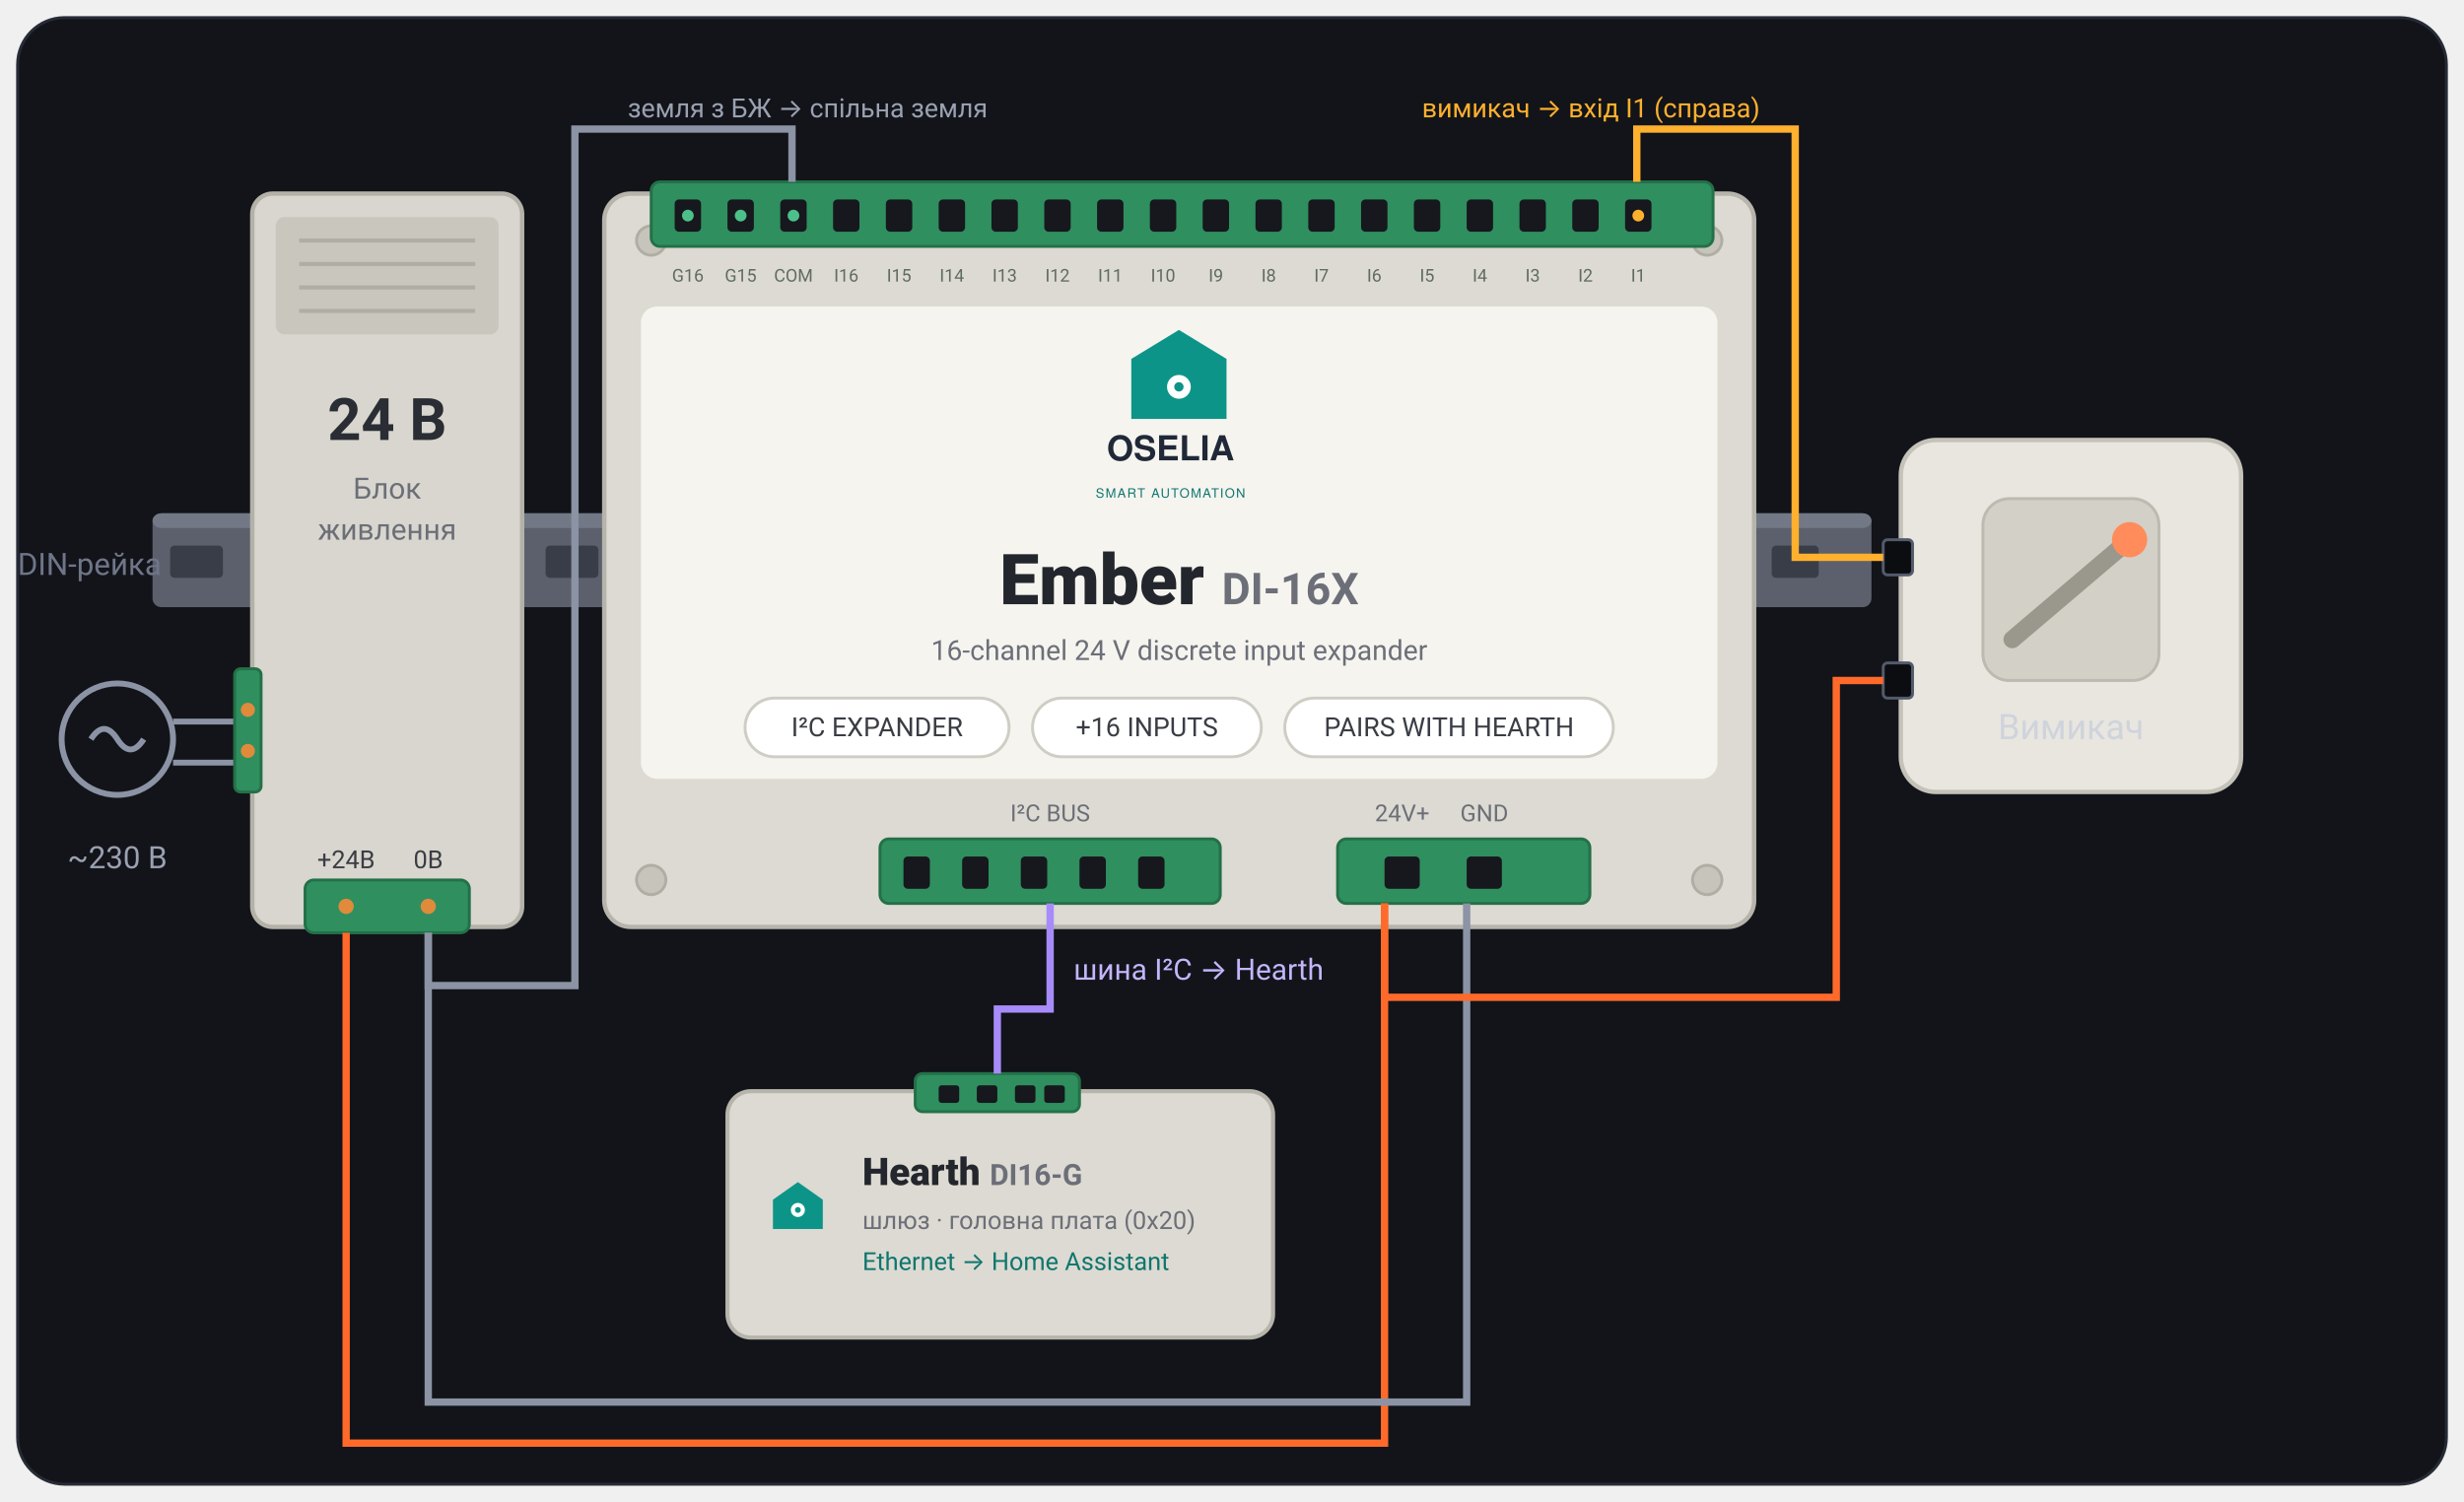
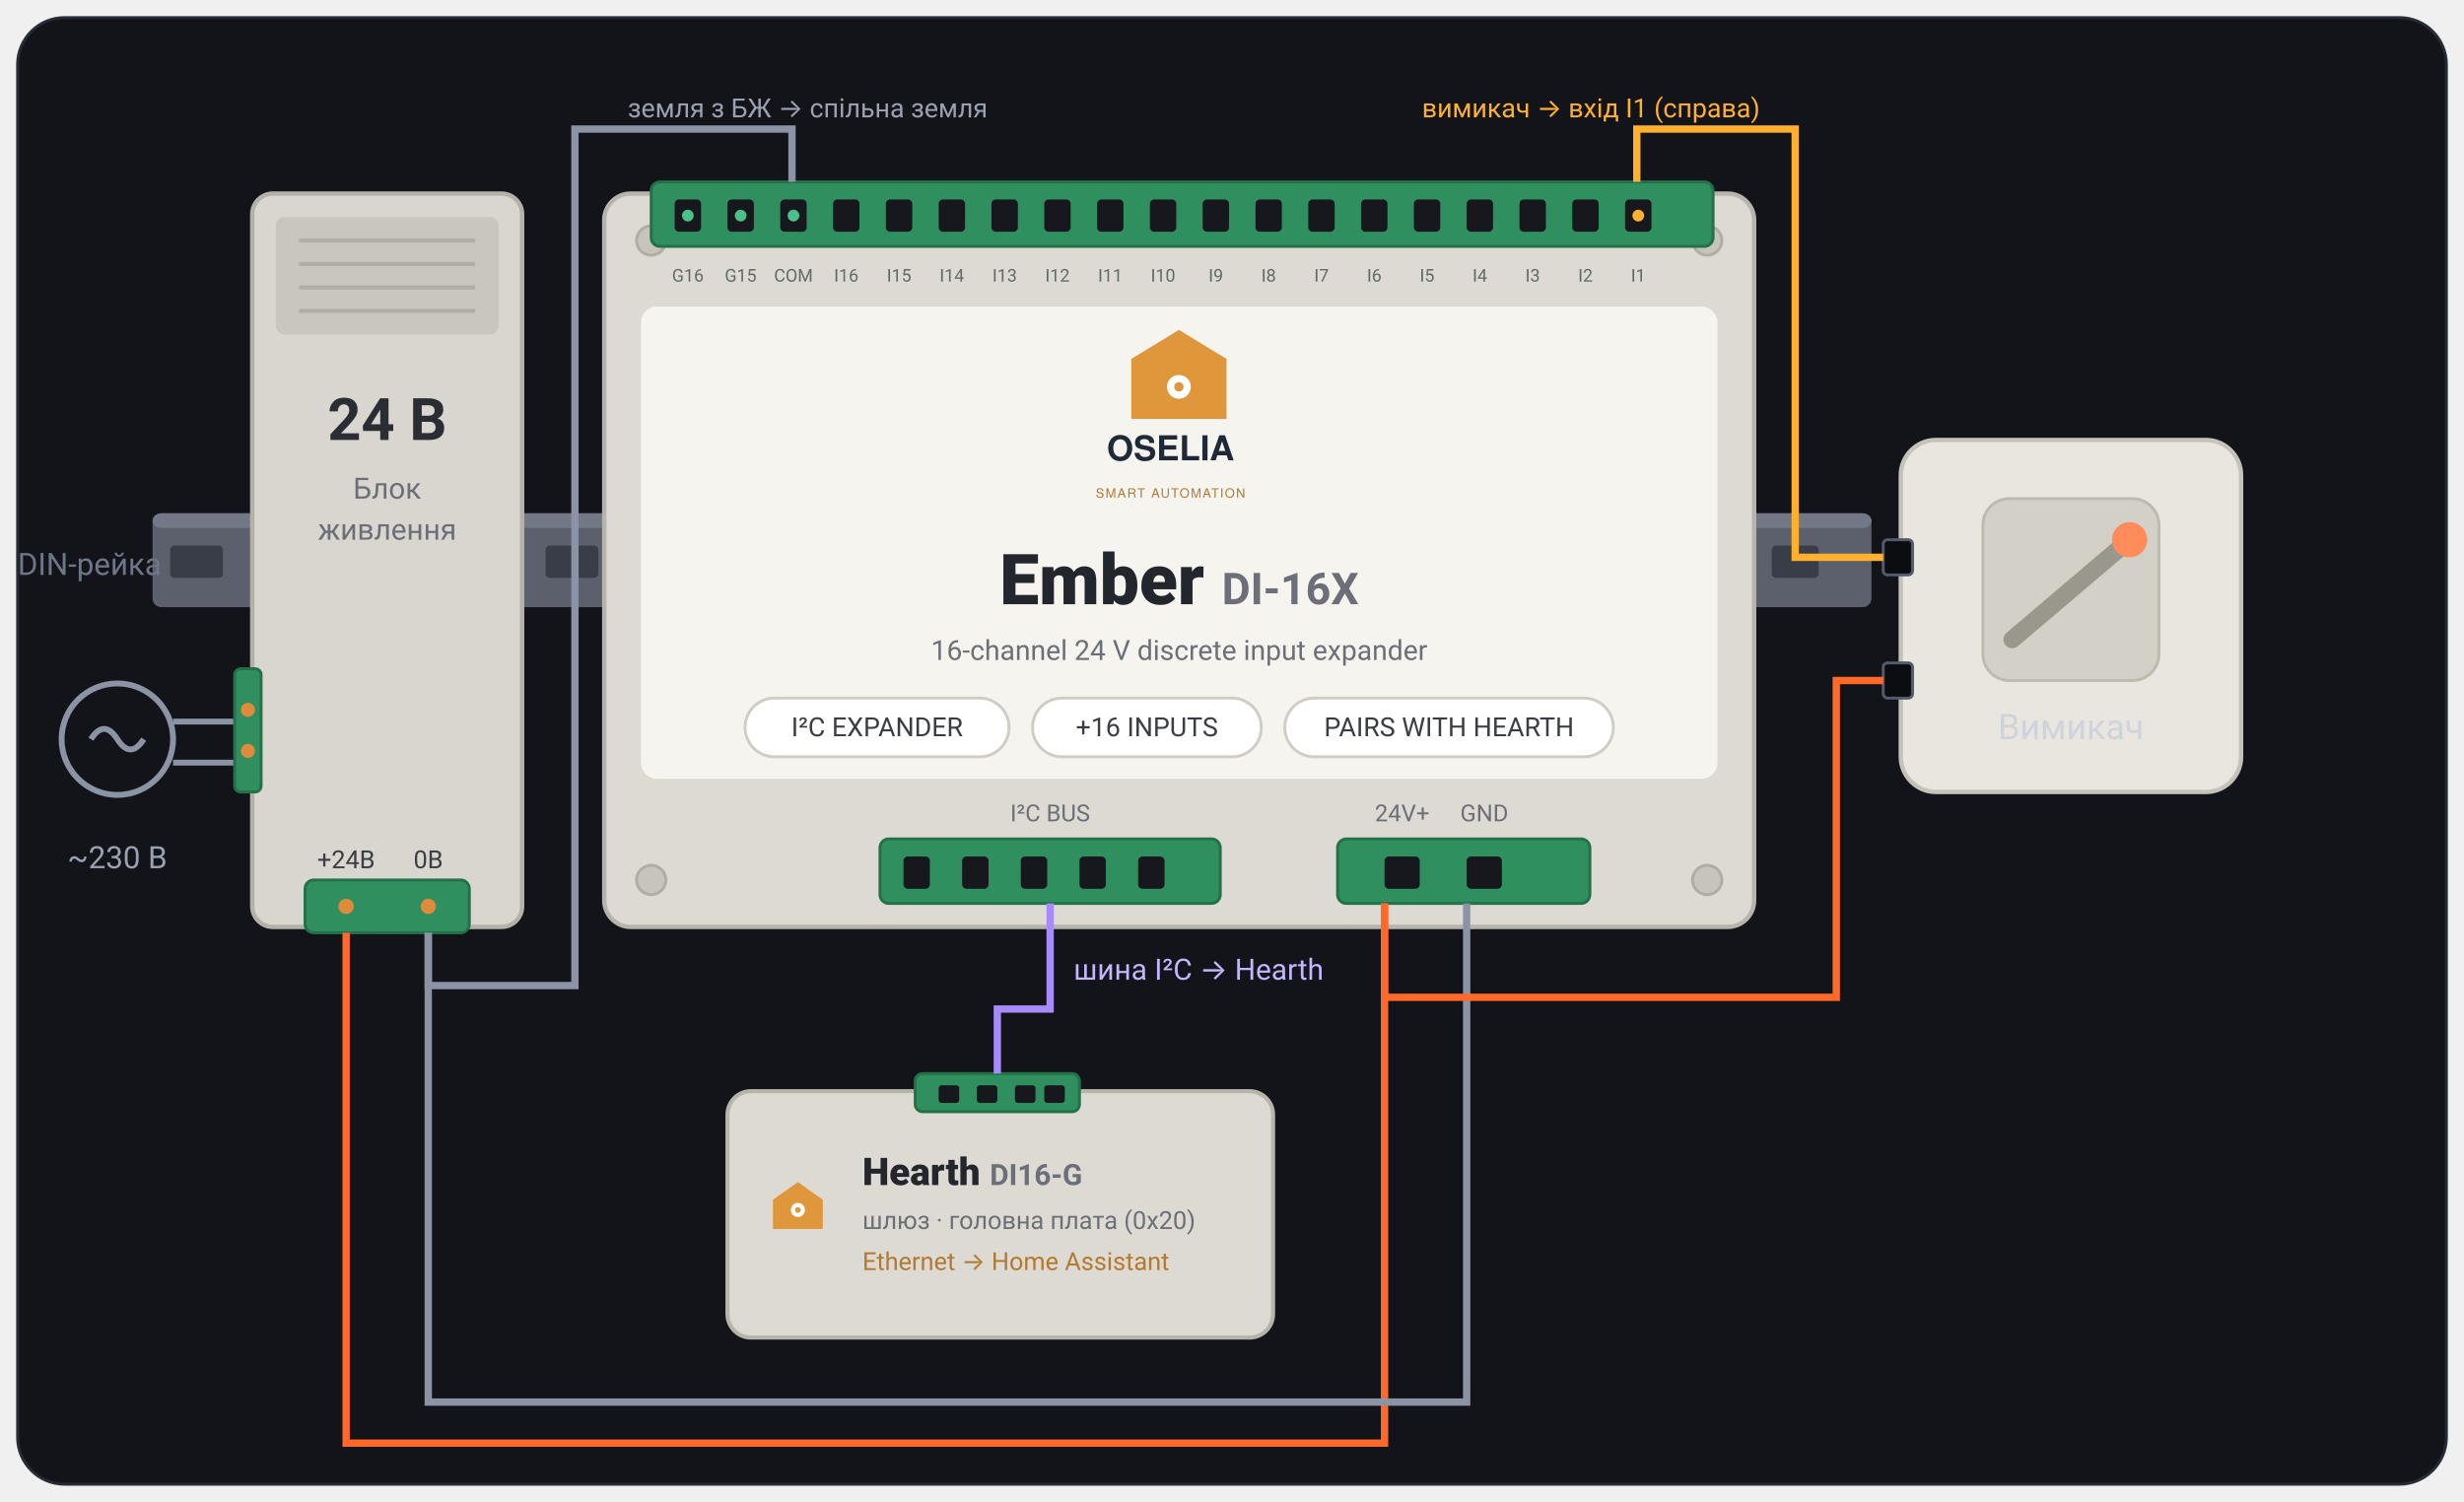
<svg xmlns="http://www.w3.org/2000/svg" viewBox="0 0 840 512" role="img" aria-label="Блок живлення 24 В, розширювач входів OSELIA Ember DI-16X і вимикач на DIN-рейці; шина I²C з'єднана зі шлюзом Hearth" font-family="ui-sans-serif, system-ui, -apple-system, Segoe UI, Roboto, sans-serif">
  <rect x="6" y="6" width="828" height="500" rx="16" fill="#121419" stroke="#262b36" />
  <g>
    <rect x="52" y="175" width="586" height="32" rx="3" fill="#5b606c" />
    <rect x="52" y="175" width="586" height="5" rx="3" fill="#727885" />
    <g fill="#383d47">
      <rect x="58" y="186" width="18" height="11" rx="1.5" />
      <rect x="186" y="186" width="18" height="11" rx="1.5" />
      <rect x="604" y="186" width="16" height="11" rx="1.5" />
    </g>
    <text x="6" y="196" font-size="10.5" fill="#6f7689">DIN-рейка</text>
  </g>
  <g>
    <circle cx="40" cy="252" r="19" fill="none" stroke="#8b93a5" stroke-width="2" />
    <path d="M31 252 q4.5 -7 9 0 t9 0" fill="none" stroke="#8b93a5" stroke-width="2" />
    <text x="40" y="296" font-size="10.5" fill="#9aa1b1" text-anchor="middle">~230 В</text>
    <path d="M59 246 H82" stroke="#8b93a5" stroke-width="2" />
    <path d="M59 260 H82" stroke="#8b93a5" stroke-width="2" />
  </g>
  <g>
    <rect x="86" y="66" width="92" height="250" rx="7" fill="#d8d6ce" stroke="#b4b2a8" stroke-width="1.5" />
    <rect x="94" y="74" width="76" height="40" rx="3" fill="#c8c6bd" />
    <g stroke="#b0aea4" stroke-width="1.4">
      <path d="M102 82 H162" />
      <path d="M102 90 H162" />
      <path d="M102 98 H162" />
      <path d="M102 106 H162" />
    </g>
    <text x="132" y="150" font-size="20" font-weight="700" fill="#2a2d33" text-anchor="middle">24 В</text>
    <text x="132" y="170" font-size="10" fill="#6c6f78" text-anchor="middle">Блок</text>
    <text x="132" y="184" font-size="10" fill="#6c6f78" text-anchor="middle">живлення</text>
    <rect x="80" y="228" width="9" height="42" rx="2" fill="#2f8f5f" stroke="#247048" />
    <circle cx="84.5" cy="242" r="2.4" fill="#e08a3c" />
    <circle cx="84.5" cy="256" r="2.4" fill="#e08a3c" />
    <rect x="104" y="300" width="56" height="18" rx="3" fill="#2f8f5f" stroke="#247048" />
    <circle cx="118" cy="309" r="2.6" fill="#e08a3c" />
    <circle cx="146" cy="309" r="2.6" fill="#e08a3c" />
    <text x="118" y="296" font-size="8.5" fill="#3a3d44" text-anchor="middle">+24В</text>
    <text x="146" y="296" font-size="8.5" fill="#3a3d44" text-anchor="middle">0В</text>
  </g>
  <g>
    <rect x="206" y="66" width="392" height="250" rx="9" fill="#dcdad2" stroke="#b6b4ab" stroke-width="1.5" />
    <g fill="#c6c4bb" stroke="#b0aea4">
      <circle cx="222" cy="82" r="5" />
      <circle cx="582" cy="82" r="5" />
      <circle cx="222" cy="300" r="5" />
      <circle cx="582" cy="300" r="5" />
    </g>
    <rect x="222" y="62" width="362" height="22" rx="3" fill="#2f8f5f" stroke="#247048" />
    <g fill="#16181d">
      <rect x="230" y="68" width="9" height="11" rx="1.5" />
      <rect x="248" y="68" width="9" height="11" rx="1.5" />
      <rect x="266" y="68" width="9" height="11" rx="1.5" />
      <rect x="284" y="68" width="9" height="11" rx="1.5" />
      <rect x="302" y="68" width="9" height="11" rx="1.5" />
      <rect x="320" y="68" width="9" height="11" rx="1.5" />
      <rect x="338" y="68" width="9" height="11" rx="1.5" />
      <rect x="356" y="68" width="9" height="11" rx="1.5" />
      <rect x="374" y="68" width="9" height="11" rx="1.5" />
      <rect x="392" y="68" width="9" height="11" rx="1.5" />
      <rect x="410" y="68" width="9" height="11" rx="1.5" />
      <rect x="428" y="68" width="9" height="11" rx="1.5" />
      <rect x="446" y="68" width="9" height="11" rx="1.5" />
      <rect x="464" y="68" width="9" height="11" rx="1.5" />
      <rect x="482" y="68" width="9" height="11" rx="1.5" />
      <rect x="500" y="68" width="9" height="11" rx="1.5" />
      <rect x="518" y="68" width="9" height="11" rx="1.5" />
      <rect x="536" y="68" width="9" height="11" rx="1.5" />
      <rect x="554" y="68" width="9" height="11" rx="1.5" />
    </g>
    <g fill="#4cc08a">
      <circle cx="234.5" cy="73.5" r="2" />
      <circle cx="252.5" cy="73.5" r="2" />
      <circle cx="270.5" cy="73.5" r="2" />
    </g>
    <circle cx="558.5" cy="73.5" r="2" fill="#ffb02e" />
    <g font-size="6" fill="#5f6b63" text-anchor="middle">
      <text x="234.5" y="96">G16</text>
      <text x="252.5" y="96">G15</text>
      <text x="270.5" y="96">COM</text>
      <text x="288.5" y="96">I16</text>
      <text x="306.5" y="96">I15</text>
      <text x="324.5" y="96">I14</text>
      <text x="342.5" y="96">I13</text>
      <text x="360.5" y="96">I12</text>
      <text x="378.5" y="96">I11</text>
      <text x="396.5" y="96">I10</text>
      <text x="414.5" y="96">I9</text>
      <text x="432.5" y="96">I8</text>
      <text x="450.5" y="96">I7</text>
      <text x="468.5" y="96">I6</text>
      <text x="486.5" y="96">I5</text>
      <text x="504.5" y="96">I4</text>
      <text x="522.5" y="96">I3</text>
      <text x="540.5" y="96">I2</text>
      <text x="558.5" y="96">I1</text>
    </g>
    <rect x="218" y="104" width="368" height="162" rx="6" fill="#f5f4ef" stroke="#dcdad1" />
    <svg x="342" y="110" width="120" height="61" viewBox="0 53 92 49" preserveAspectRatio="xMidYMid meet">
      <g transform="matrix(1 0 0 -1 0 172.91)">
-         <path d="M32.88,93.54 L58.96,93.54 L58.96,109.98 L45.92,117.92 L32.88,109.98 Z " fill="#0d9488" />
+         <path d="M32.88,93.54 L58.96,93.54 L58.96,109.98 L45.92,117.92 L32.88,109.98 Z " fill="#e0973c" />
        <circle cx="45.92" cy="102.33" r="3.26" fill="#ffffff" />
-         <circle cx="45.92" cy="102.33" r="1.28" fill="#0d9488" />
+         <circle cx="45.92" cy="102.33" r="1.28" fill="#e0973c" />
        <text transform="translate(26.17,82.20) scale(1,-1)" font-family="Helvetica, Arial, sans-serif" font-weight="bold" font-size="9.40" fill="#1f2937">OSELIA</text>
-         <text transform="translate(23.14,72.00) scale(1,-1)" font-family="Helvetica, Arial, sans-serif" font-weight="normal" font-size="3.50" letter-spacing="0.35" fill="#0f766e">SMART AUTOMATION</text>
+         <text transform="translate(23.14,72.00) scale(1,-1)" font-family="Helvetica, Arial, sans-serif" font-weight="normal" font-size="3.50" letter-spacing="0.35" fill="#b37930">SMART AUTOMATION</text>
      </g>
    </svg>
    <text x="402" y="206" font-size="24" font-weight="800" fill="#23262c" text-anchor="middle">Ember <tspan font-size="15" font-weight="600" fill="#6c6f78">DI-16X</tspan>
    </text>
    <text x="402" y="225" font-size="9.5" fill="#6c6f78" text-anchor="middle">16-channel 24 V discrete input expander</text>
    <g font-size="9" fill="#3a3d44" text-anchor="middle">
      <rect x="254" y="238" width="90" height="20" rx="10" fill="#fff" stroke="#cfcdc4" />
      <text x="299" y="251">I²C EXPANDER</text>
      <rect x="352" y="238" width="78" height="20" rx="10" fill="#fff" stroke="#cfcdc4" />
      <text x="391" y="251">+16 INPUTS</text>
      <rect x="438" y="238" width="112" height="20" rx="10" fill="#fff" stroke="#cfcdc4" />
      <text x="494" y="251">PAIRS WITH HEARTH</text>
    </g>
    <rect x="300" y="286" width="116" height="22" rx="3" fill="#2f8f5f" stroke="#247048" />
    <g fill="#16181d">
      <rect x="308" y="292" width="9" height="11" rx="1.5" />
      <rect x="328" y="292" width="9" height="11" rx="1.5" />
      <rect x="348" y="292" width="9" height="11" rx="1.5" />
      <rect x="368" y="292" width="9" height="11" rx="1.5" />
      <rect x="388" y="292" width="9" height="11" rx="1.5" />
    </g>
    <text x="358" y="280" font-size="8" fill="#6c6f78" text-anchor="middle">I²C BUS</text>
    <rect x="456" y="286" width="86" height="22" rx="3" fill="#2f8f5f" stroke="#247048" />
    <g fill="#16181d">
      <rect x="472" y="292" width="12" height="11" rx="1.5" />
      <rect x="500" y="292" width="12" height="11" rx="1.5" />
    </g>
    <text x="478" y="280" font-size="8" fill="#6c6f78" text-anchor="middle">24V+</text>
    <text x="506" y="280" font-size="8" fill="#6c6f78" text-anchor="middle">GND</text>
  </g>
  <g>
    <rect x="648" y="150" width="116" height="120" rx="12" fill="#e8e6df" stroke="#c4c2b9" stroke-width="1.5" />
    <rect x="676" y="170" width="60" height="62" rx="9" fill="#d3d0c7" stroke="#bdbab0" />
    <path d="M686 218 L726 184" stroke="#9a978d" stroke-width="6" stroke-linecap="round" />
    <circle cx="726" cy="184" r="6" fill="#ff8c5a" />
    <text x="706" y="252" font-size="12" fill="#cfd3dc" text-anchor="middle">Вимикач</text>
    <rect x="642" y="184" width="10" height="12" rx="1.5" fill="#0c0d11" stroke="#525a6b" />
    <rect x="642" y="226" width="10" height="12" rx="1.5" fill="#0c0d11" stroke="#525a6b" />
  </g>
  <g>
    <rect x="248" y="372" width="186" height="84" rx="8" fill="#dcdad2" stroke="#b6b4ab" stroke-width="1.4" />
    <rect x="312" y="366" width="56" height="13" rx="2.5" fill="#2f8f5f" stroke="#247048" />
    <g fill="#16181d">
      <rect x="320" y="370" width="7" height="6" rx="1" />
      <rect x="333" y="370" width="7" height="6" rx="1" />
      <rect x="346" y="370" width="7" height="6" rx="1" />
      <rect x="356" y="370" width="7" height="6" rx="1" />
    </g>
    <g transform="translate(272,412)">
-       <path d="M0 -9 L8.5 -3 L8.5 7 L-8.5 7 L-8.5 -3 Z" fill="#0d9488" />
+       <path d="M0 -9 L8.5 -3 L8.5 7 L-8.5 7 L-8.5 -3 Z" fill="#e0973c" />
      <circle cx="0" cy="0.5" r="2.4" fill="#fff" />
-       <circle cx="0" cy="0.5" r="1" fill="#0d9488" />
+       <circle cx="0" cy="0.5" r="1" fill="#e0973c" />
    </g>
    <text x="294" y="404" font-size="13" font-weight="800" fill="#23262c">Hearth <tspan font-size="10" font-weight="600" fill="#6c6f78">DI16-G</tspan>
    </text>
    <text x="294" y="419" font-size="8.5" fill="#6c6f78">шлюз · головна плата (0x20)</text>
-     <text x="294" y="433" font-size="8.5" fill="#0f766e">Ethernet → Home Assistant</text>
+     <text x="294" y="433" font-size="8.5" fill="#b37930">Ethernet → Home Assistant</text>
  </g>
  <path d="M118 318 V492 H472 V308" fill="none" stroke="#ff6a2b" stroke-width="2.5" />
  <path d="M146 318 V478 H500 V308" fill="none" stroke="#8b93a5" stroke-width="2.5" />
  <path d="M472 308 V340 H626 V232 H642" fill="none" stroke="#ff6a2b" stroke-width="2.5" />
  <path d="M642 190 H612 V44 H558 V62" fill="none" stroke="#ffb02e" stroke-width="2.5" />
  <text x="600" y="40" font-size="9" fill="#ffb02e" text-anchor="end">вимикач → вхід I1 (справа)</text>
  <path d="M146 318 V336 H196 V44 H270 V62" fill="none" stroke="#8b93a5" stroke-width="2.5" />
  <text x="214" y="40" font-size="9" fill="#9aa1b1" text-anchor="start">земля з БЖ → спільна земля</text>
  <path d="M358 308 V344 H340 V366" fill="none" stroke="#a78bfa" stroke-width="2.5" />
  <text x="366" y="334" font-size="10" fill="#c4b5fd">шина I²C → Hearth</text>
</svg>
